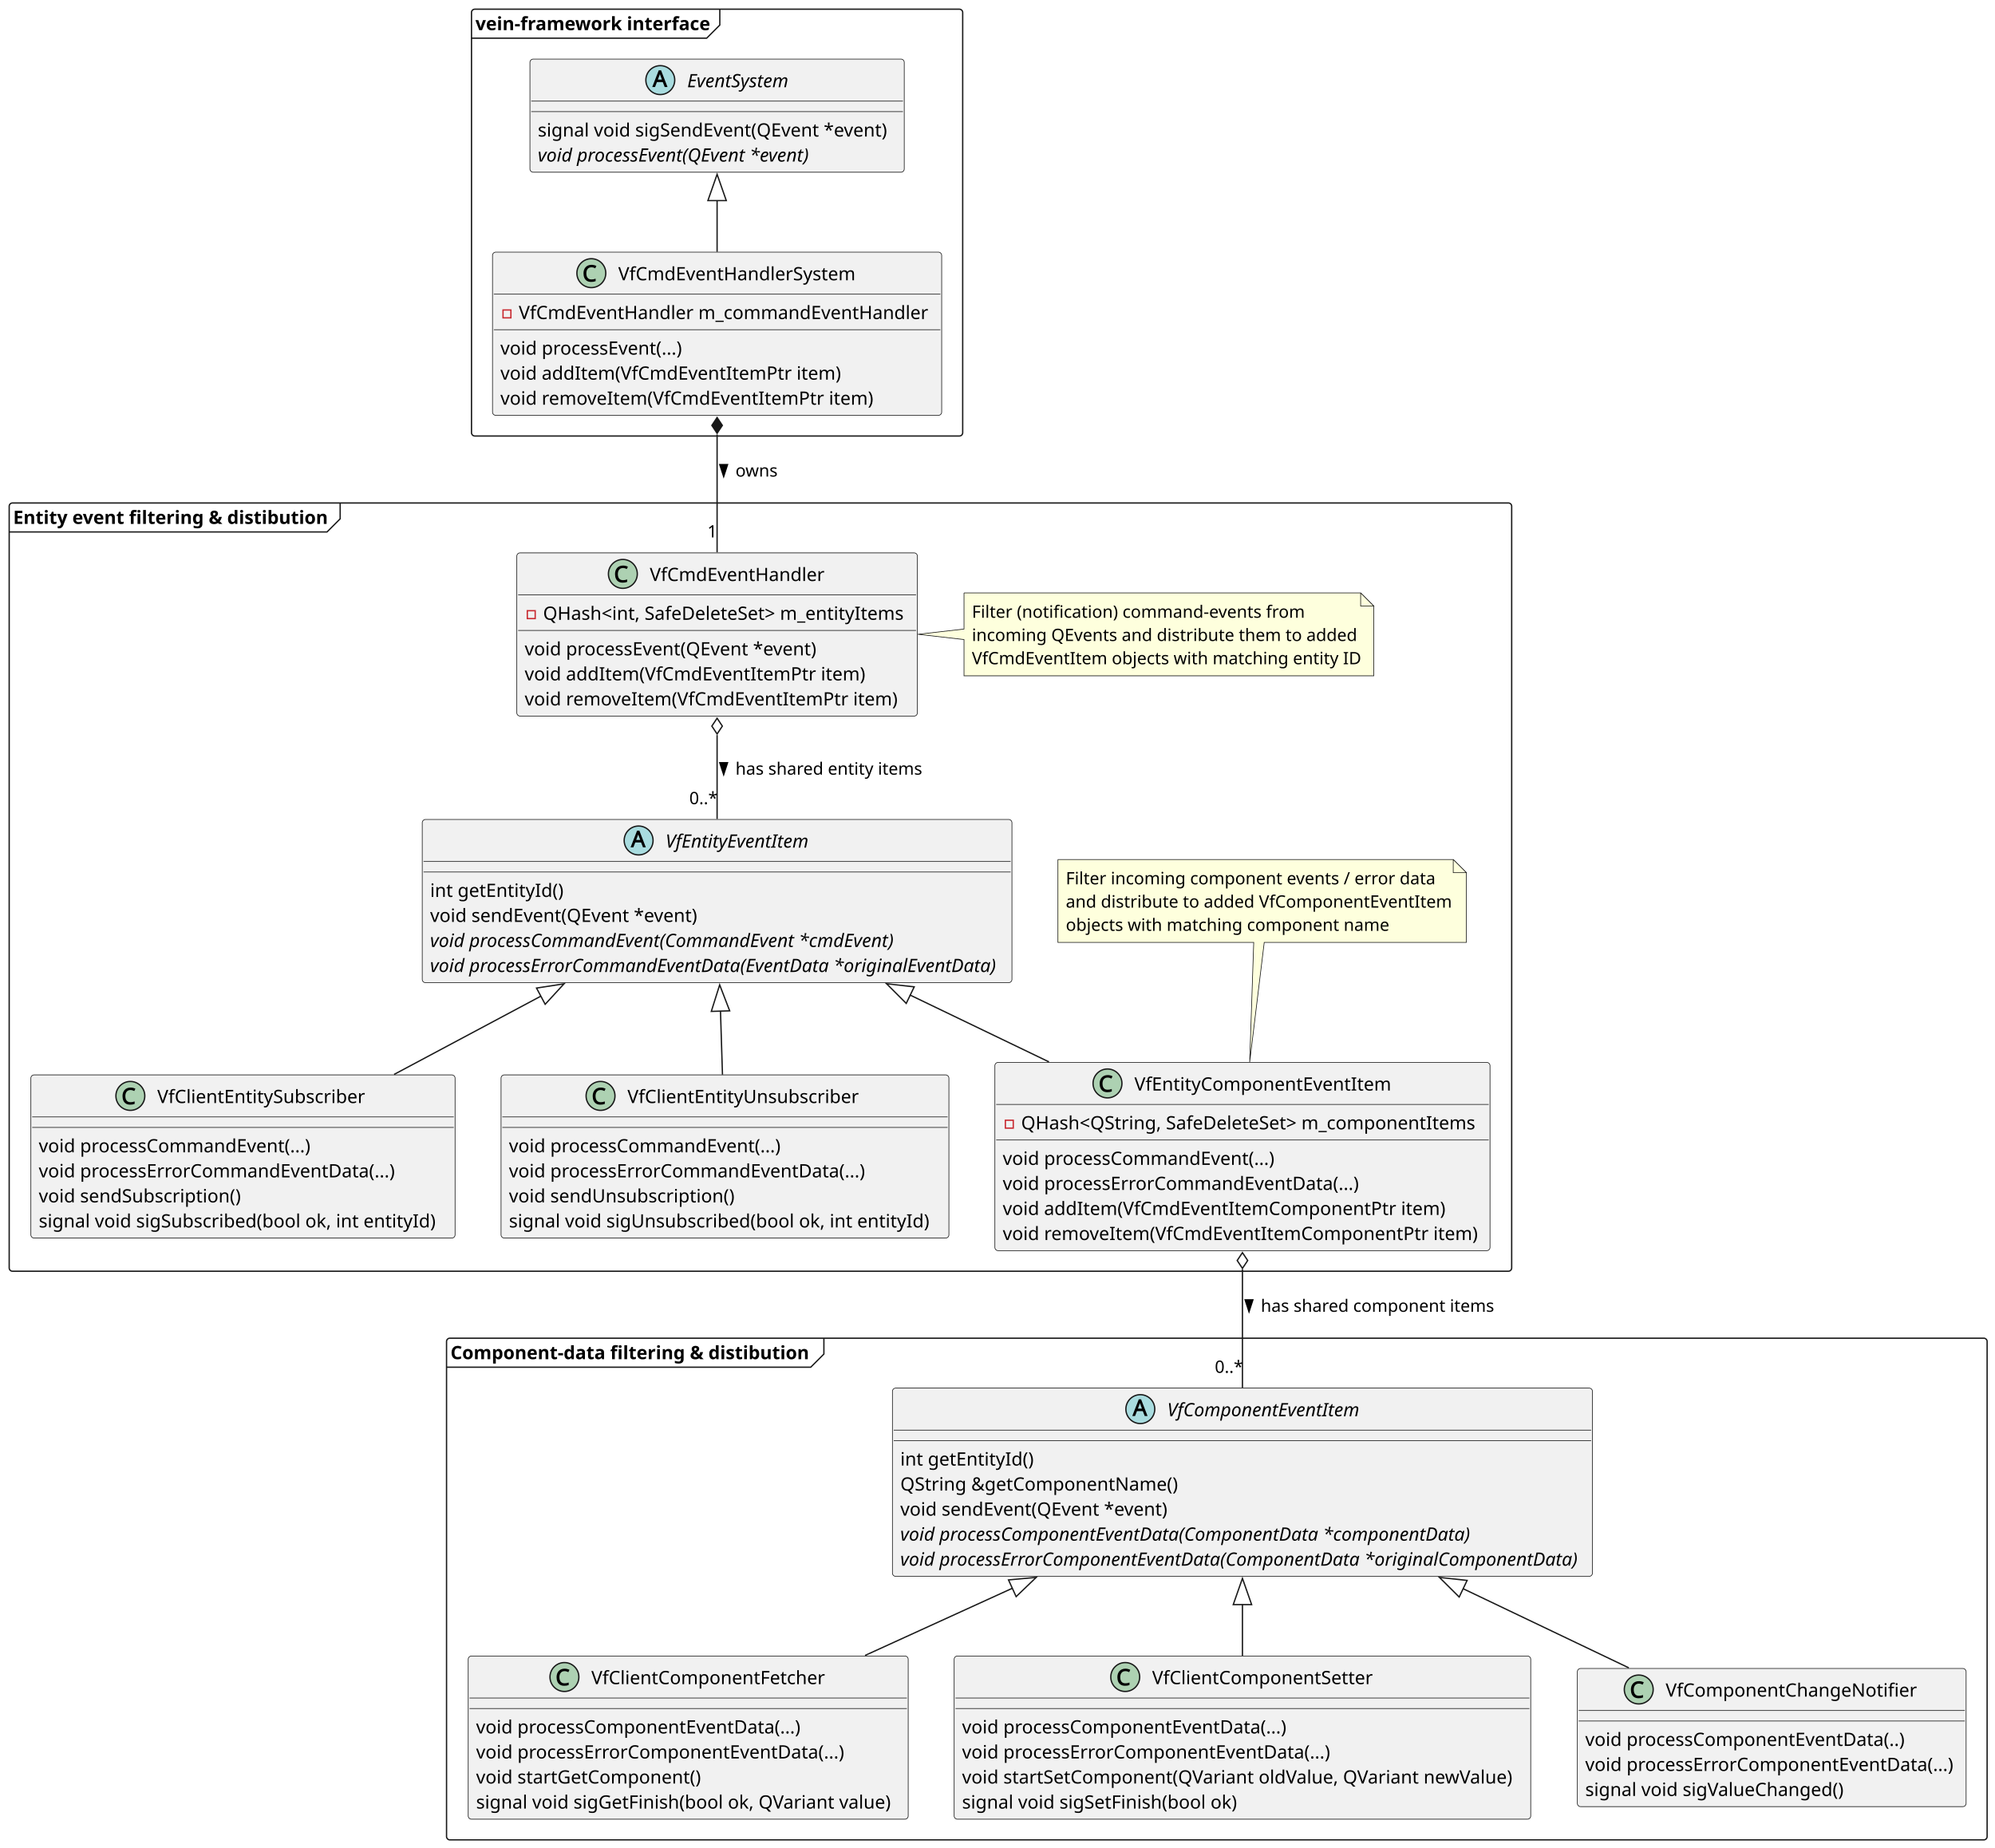
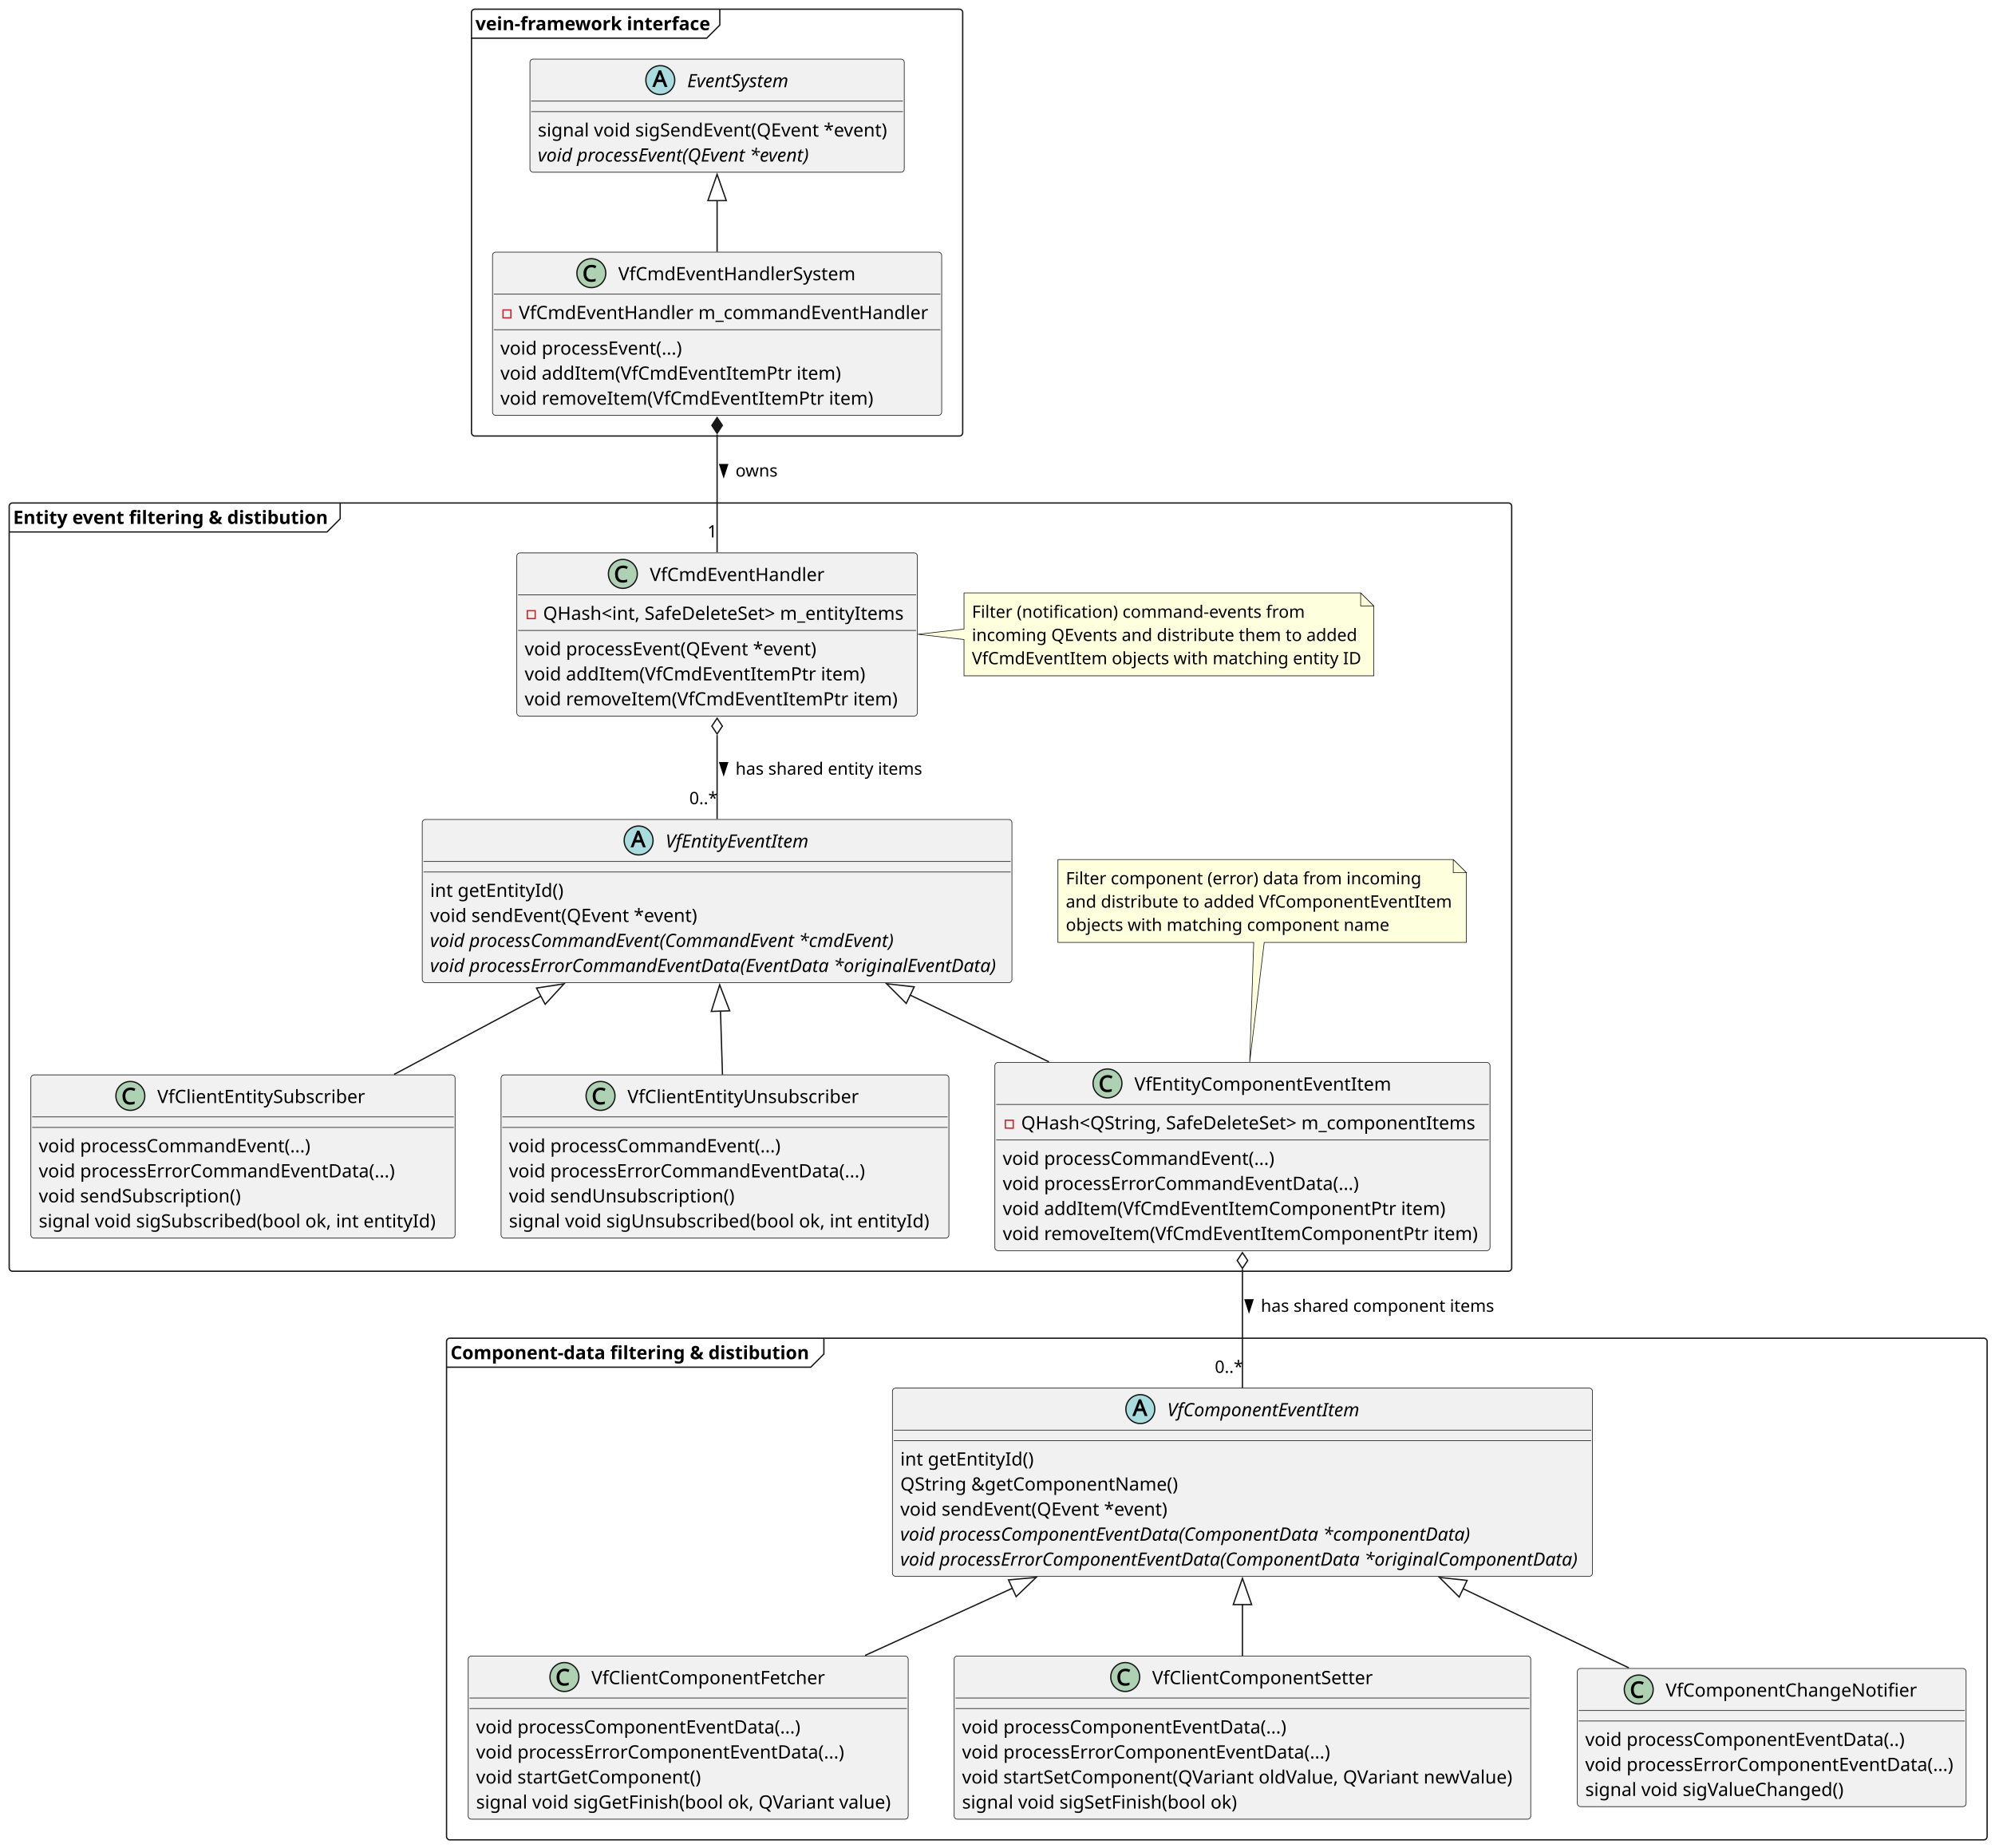
<svg xmlns="http://www.w3.org/2000/svg" contentStyleType="text/css" height="1407px" preserveAspectRatio="none" style="width:1519px;height:1407px;background:#FFFFFF;" version="1.1" viewBox="0 0 1519 1407" width="1519px" zoomAndPan="magnify">
  <defs />
  <g>
    <g id="cluster_vein-framework interface">
      <rect fill="none" height="325" rx="2.5" ry="2.5" style="stroke:#181818;stroke-width:1.0;" width="374" x="359" y="7" />
      <path d="M548.062,7 L548.062,19.068 L538.062,29.068 L359,29.068 " fill="none" style="stroke:#181818;stroke-width:1.0;" />
      <text fill="#000000" font-family="sans-serif" font-size="14" font-weight="bold" lengthAdjust="spacing" textLength="179.062" x="362" y="22.966">vein-framework interface</text>
    </g>
    <g id="cluster_Entity event filtering &amp; distibution">
      <rect fill="none" height="585" rx="2.5" ry="2.5" style="stroke:#181818;stroke-width:1.0;" width="1144" x="7" y="383" />
      <path d="M259,383 L259,395.068 L249,405.068 L7,405.068 " fill="none" style="stroke:#181818;stroke-width:1.0;" />
      <text fill="#000000" font-family="sans-serif" font-size="14" font-weight="bold" lengthAdjust="spacing" textLength="242" x="10" y="398.966">Entity event filtering &amp; distibution</text>
    </g>
    <g id="cluster_Component-data filtering &amp; distibution">
      <rect fill="none" height="382" rx="2.5" ry="2.5" style="stroke:#181818;stroke-width:1.0;" width="1173" x="340" y="1019" />
      <path d="M627.312,1019 L627.312,1031.068 L617.312,1041.068 L340,1041.068 " fill="none" style="stroke:#181818;stroke-width:1.0;" />
      <text fill="#000000" font-family="sans-serif" font-size="14" font-weight="bold" lengthAdjust="spacing" textLength="277.312" x="343" y="1034.966">Component-data filtering &amp; distibution</text>
    </g>
    <g id="elem_EventSystem">
      <rect codeLine="3" fill="#F1F1F1" height="86.136" id="EventSystem" rx="2.5" ry="2.5" style="stroke:#181818;stroke-width:0.5;" width="285" x="403.5" y="45" />
      <ellipse cx="502.75" cy="61" fill="#A9DCDF" rx="11" ry="11" style="stroke:#181818;stroke-width:1.0;" />
      <path d="M506.094,66.25 L504.625,62.5 L500.188,62.5 L498.75,66.25 L496.625,66.25 L501.578,53.531 L503.328,53.531 L508.25,66.25 L506.094,66.25 Z M502.75,57.297 Q502.703,57.141 502.578,56.781 Q502.453,56.422 502.344,56.047 Q502.234,55.656 502.438,55.594 Q502.594,55.781 502.5,56.141 Q502.406,56.484 502.312,56.781 Q502.219,57.062 502.141,57.297 L500.906,60.609 L503.984,60.609 L502.75,57.297 Z " fill="#000000" />
      <text fill="#000000" font-family="sans-serif" font-size="14" font-style="italic" lengthAdjust="spacing" textLength="78" x="523.25" y="66.432">EventSystem</text>
      <line style="stroke:#181818;stroke-width:0.5;" x1="404.5" x2="687.5" y1="77" y2="77" />
      <line style="stroke:#181818;stroke-width:0.5;" x1="404.5" x2="687.5" y1="85" y2="85" />
      <text fill="#000000" font-family="sans-serif" font-size="14" lengthAdjust="spacing" textLength="273" x="409.5" y="103.966">signal void sigSendEvent(QEvent *event)</text>
      <text fill="#000000" font-family="sans-serif" font-size="14" font-style="italic" lengthAdjust="spacing" textLength="210" x="409.5" y="123.034">void processEvent(QEvent *event)</text>
    </g>
    <g id="elem_VfCmdEventHandlerSystem">
      <rect codeLine="8" fill="#F1F1F1" height="124.272" id="VfCmdEventHandlerSystem" rx="2.5" ry="2.5" style="stroke:#181818;stroke-width:0.5;" width="342" x="375" y="192" />
      <ellipse cx="450.25" cy="208" fill="#ADD1B2" rx="11" ry="11" style="stroke:#181818;stroke-width:1.0;" />
      <path d="M450.359,203.531 Q449.438,203.531 448.703,203.844 Q447.984,204.156 447.484,204.75 Q446.984,205.328 446.703,206.203 Q446.438,207.078 446.438,208.172 Q446.438,209.609 446.875,210.656 Q447.328,211.703 448.172,212.25 Q449.031,212.797 450.344,212.797 Q451.125,212.797 451.812,212.672 Q452.516,212.531 453.516,212.219 L453.516,214.094 Q452.656,214.422 451.891,214.547 Q451.141,214.672 450.125,214.672 Q448.203,214.672 446.891,213.875 Q445.594,213.062 444.938,211.594 Q444.281,210.109 444.281,208.141 Q444.281,206.719 444.672,205.547 Q445.078,204.359 445.859,203.484 Q446.641,202.609 447.781,202.141 Q448.922,201.656 450.391,201.656 Q451.344,201.656 452.234,201.859 Q453.141,202.047 454.078,202.516 L453.25,204.297 Q452.469,203.922 451.812,203.734 Q451.156,203.531 450.359,203.531 Z " fill="#000000" />
      <text fill="#000000" font-family="sans-serif" font-size="14" lengthAdjust="spacing" textLength="183" x="470.75" y="213.432">VfCmdEventHandlerSystem</text>
      <line style="stroke:#181818;stroke-width:0.5;" x1="376" x2="716" y1="224" y2="224" />
      <rect fill="none" height="6" style="stroke:#C82930;stroke-width:1.0;" width="6" x="383" y="236.034" />
      <text fill="#000000" font-family="sans-serif" font-size="14" lengthAdjust="spacing" textLength="316" x="395" y="242.966">VfCmdEventHandler m_commandEventHandler</text>
      <line style="stroke:#181818;stroke-width:0.5;" x1="376" x2="716" y1="251.068" y2="251.068" />
      <text fill="#000000" font-family="sans-serif" font-size="14" lengthAdjust="spacing" textLength="141" x="381" y="270.034">void processEvent(...)</text>
      <text fill="#000000" font-family="sans-serif" font-size="14" lengthAdjust="spacing" textLength="262" x="381" y="289.102">void addItem(VfCmdEventItemPtr item)</text>
      <text fill="#000000" font-family="sans-serif" font-size="14" lengthAdjust="spacing" textLength="286" x="381" y="308.17">void removeItem(VfCmdEventItemPtr item)</text>
    </g>
    <g id="elem_VfCmdEventHandler">
      <rect codeLine="18" fill="#F1F1F1" height="124.272" id="VfCmdEventHandler" rx="2.5" ry="2.5" style="stroke:#181818;stroke-width:0.5;" width="305" x="393.5" y="421" />
      <ellipse cx="474.25" cy="437" fill="#ADD1B2" rx="11" ry="11" style="stroke:#181818;stroke-width:1.0;" />
      <path d="M474.359,432.531 Q473.438,432.531 472.703,432.844 Q471.984,433.156 471.484,433.75 Q470.984,434.328 470.703,435.203 Q470.438,436.078 470.438,437.172 Q470.438,438.609 470.875,439.656 Q471.328,440.703 472.172,441.25 Q473.031,441.797 474.344,441.797 Q475.125,441.797 475.812,441.672 Q476.516,441.531 477.516,441.219 L477.516,443.094 Q476.656,443.422 475.891,443.547 Q475.141,443.672 474.125,443.672 Q472.203,443.672 470.891,442.875 Q469.594,442.062 468.938,440.594 Q468.281,439.109 468.281,437.141 Q468.281,435.719 468.672,434.547 Q469.078,433.359 469.859,432.484 Q470.641,431.609 471.781,431.141 Q472.922,430.656 474.391,430.656 Q475.344,430.656 476.234,430.859 Q477.141,431.047 478.078,431.516 L477.25,433.297 Q476.469,432.922 475.812,432.734 Q475.156,432.531 474.359,432.531 Z " fill="#000000" />
      <text fill="#000000" font-family="sans-serif" font-size="14" lengthAdjust="spacing" textLength="135" x="494.75" y="442.432">VfCmdEventHandler</text>
      <line style="stroke:#181818;stroke-width:0.5;" x1="394.5" x2="697.5" y1="453" y2="453" />
      <rect fill="none" height="6" style="stroke:#C82930;stroke-width:1.0;" width="6" x="401.5" y="465.034" />
      <text fill="#000000" font-family="sans-serif" font-size="14" lengthAdjust="spacing" textLength="279" x="413.5" y="471.966">QHash&lt;int, SafeDeleteSet&gt; m_entityItems</text>
      <line style="stroke:#181818;stroke-width:0.5;" x1="394.5" x2="697.5" y1="480.068" y2="480.068" />
      <text fill="#000000" font-family="sans-serif" font-size="14" lengthAdjust="spacing" textLength="226" x="399.5" y="499.034">void processEvent(QEvent *event)</text>
      <text fill="#000000" font-family="sans-serif" font-size="14" lengthAdjust="spacing" textLength="262" x="399.5" y="518.102">void addItem(VfCmdEventItemPtr item)</text>
      <text fill="#000000" font-family="sans-serif" font-size="14" lengthAdjust="spacing" textLength="286" x="399.5" y="537.17">void removeItem(VfCmdEventItemPtr item)</text>
    </g>
    <g id="elem_GMN7">
      <path d="M734,451.5 L734,479 L698.85,483 L734,487 L734,514.618 A0,0 0 0 0 734,514.618 L1046,514.618 A0,0 0 0 0 1046,514.618 L1046,461.5 L1036,451.5 L734,451.5 A0,0 0 0 0 734,451.5 " fill="#FEFFDD" style="stroke:#181818;stroke-width:0.5;" />
      <path d="M1036,451.5 L1036,461.5 L1046,461.5 L1036,451.5 " fill="#FEFFDD" style="stroke:#181818;stroke-width:0.5;" />
      <text fill="#000000" font-family="sans-serif" font-size="13" lengthAdjust="spacing" textLength="249" x="740" y="470.397">Filter (notification) command-events from</text>
      <text fill="#000000" font-family="sans-serif" font-size="13" lengthAdjust="spacing" textLength="288" x="740" y="488.103">incoming QEvents and distribute them to added</text>
      <text fill="#000000" font-family="sans-serif" font-size="13" lengthAdjust="spacing" textLength="291" x="740" y="505.809">VfCmdEventItem objects with matching entity ID</text>
    </g>
    <g id="elem_VfEntityEventItem">
      <rect codeLine="26" fill="#F1F1F1" height="124.272" id="VfEntityEventItem" rx="2.5" ry="2.5" style="stroke:#181818;stroke-width:0.5;" width="449" x="321.5" y="624" />
      <ellipse cx="486.25" cy="640" fill="#A9DCDF" rx="11" ry="11" style="stroke:#181818;stroke-width:1.0;" />
      <path d="M489.594,645.25 L488.125,641.5 L483.688,641.5 L482.25,645.25 L480.125,645.25 L485.078,632.531 L486.828,632.531 L491.75,645.25 L489.594,645.25 Z M486.25,636.297 Q486.203,636.141 486.078,635.781 Q485.953,635.422 485.844,635.047 Q485.734,634.656 485.938,634.594 Q486.094,634.781 486,635.141 Q485.906,635.484 485.812,635.781 Q485.719,636.062 485.641,636.297 L484.406,639.609 L487.484,639.609 L486.25,636.297 Z " fill="#000000" />
      <text fill="#000000" font-family="sans-serif" font-size="14" font-style="italic" lengthAdjust="spacing" textLength="111" x="506.75" y="645.432">VfEntityEventItem</text>
      <line style="stroke:#181818;stroke-width:0.5;" x1="322.5" x2="769.5" y1="656" y2="656" />
      <line style="stroke:#181818;stroke-width:0.5;" x1="322.5" x2="769.5" y1="664" y2="664" />
      <text fill="#000000" font-family="sans-serif" font-size="14" lengthAdjust="spacing" textLength="104" x="327.5" y="682.966">int getEntityId()</text>
      <text fill="#000000" font-family="sans-serif" font-size="14" lengthAdjust="spacing" textLength="207" x="327.5" y="702.034">void sendEvent(QEvent *event)</text>
      <text fill="#000000" font-family="sans-serif" font-size="14" font-style="italic" lengthAdjust="spacing" textLength="354" x="327.5" y="721.102">void processCommandEvent(CommandEvent *cmdEvent)</text>
      <text fill="#000000" font-family="sans-serif" font-size="14" font-style="italic" lengthAdjust="spacing" textLength="437" x="327.5" y="740.17">void processErrorCommandEventData(EventData *originalEventData)</text>
    </g>
    <g id="elem_VfClientEntitySubscriber">
      <rect codeLine="33" fill="#F1F1F1" height="124.272" id="VfClientEntitySubscriber" rx="2.5" ry="2.5" style="stroke:#181818;stroke-width:0.5;" width="323" x="23.5" y="818.5" />
      <ellipse cx="99.25" cy="834.5" fill="#ADD1B2" rx="11" ry="11" style="stroke:#181818;stroke-width:1.0;" />
      <path d="M99.359,830.031 Q98.438,830.031 97.703,830.344 Q96.984,830.656 96.484,831.25 Q95.984,831.828 95.703,832.703 Q95.438,833.578 95.438,834.672 Q95.438,836.109 95.875,837.156 Q96.328,838.203 97.172,838.75 Q98.031,839.297 99.344,839.297 Q100.125,839.297 100.812,839.172 Q101.516,839.031 102.516,838.719 L102.516,840.594 Q101.656,840.922 100.891,841.047 Q100.141,841.172 99.125,841.172 Q97.203,841.172 95.891,840.375 Q94.594,839.562 93.938,838.094 Q93.281,836.609 93.281,834.641 Q93.281,833.219 93.672,832.047 Q94.078,830.859 94.859,829.984 Q95.641,829.109 96.781,828.641 Q97.922,828.156 99.391,828.156 Q100.344,828.156 101.234,828.359 Q102.141,828.547 103.078,829.016 L102.25,830.797 Q101.469,830.422 100.812,830.234 Q100.156,830.031 99.359,830.031 Z " fill="#000000" />
      <text fill="#000000" font-family="sans-serif" font-size="14" lengthAdjust="spacing" textLength="163" x="119.75" y="839.932">VfClientEntitySubscriber</text>
      <line style="stroke:#181818;stroke-width:0.5;" x1="24.5" x2="345.5" y1="850.5" y2="850.5" />
      <line style="stroke:#181818;stroke-width:0.5;" x1="24.5" x2="345.5" y1="858.5" y2="858.5" />
      <text fill="#000000" font-family="sans-serif" font-size="14" lengthAdjust="spacing" textLength="210" x="29.5" y="877.466">void processCommandEvent(...)</text>
      <text fill="#000000" font-family="sans-serif" font-size="14" lengthAdjust="spacing" textLength="275" x="29.5" y="896.534">void processErrorCommandEventData(...)</text>
      <text fill="#000000" font-family="sans-serif" font-size="14" lengthAdjust="spacing" textLength="158" x="29.5" y="915.602">void sendSubscription()</text>
      <text fill="#000000" font-family="sans-serif" font-size="14" lengthAdjust="spacing" textLength="311" x="29.5" y="934.67">signal void sigSubscribed(bool ok, int entityId)</text>
    </g>
    <g id="elem_VfClientEntityUnsubscriber">
      <rect codeLine="40" fill="#F1F1F1" height="124.272" id="VfClientEntityUnsubscriber" rx="2.5" ry="2.5" style="stroke:#181818;stroke-width:0.5;" width="341" x="381.5" y="818.5" />
      <ellipse cx="457.25" cy="834.5" fill="#ADD1B2" rx="11" ry="11" style="stroke:#181818;stroke-width:1.0;" />
      <path d="M457.359,830.031 Q456.438,830.031 455.703,830.344 Q454.984,830.656 454.484,831.25 Q453.984,831.828 453.703,832.703 Q453.438,833.578 453.438,834.672 Q453.438,836.109 453.875,837.156 Q454.328,838.203 455.172,838.75 Q456.031,839.297 457.344,839.297 Q458.125,839.297 458.812,839.172 Q459.516,839.031 460.516,838.719 L460.516,840.594 Q459.656,840.922 458.891,841.047 Q458.141,841.172 457.125,841.172 Q455.203,841.172 453.891,840.375 Q452.594,839.562 451.938,838.094 Q451.281,836.609 451.281,834.641 Q451.281,833.219 451.672,832.047 Q452.078,830.859 452.859,829.984 Q453.641,829.109 454.781,828.641 Q455.922,828.156 457.391,828.156 Q458.344,828.156 459.234,828.359 Q460.141,828.547 461.078,829.016 L460.25,830.797 Q459.469,830.422 458.812,830.234 Q458.156,830.031 457.359,830.031 Z " fill="#000000" />
      <text fill="#000000" font-family="sans-serif" font-size="14" lengthAdjust="spacing" textLength="181" x="477.75" y="839.932">VfClientEntityUnsubscriber</text>
      <line style="stroke:#181818;stroke-width:0.5;" x1="382.5" x2="721.5" y1="850.5" y2="850.5" />
      <line style="stroke:#181818;stroke-width:0.5;" x1="382.5" x2="721.5" y1="858.5" y2="858.5" />
      <text fill="#000000" font-family="sans-serif" font-size="14" lengthAdjust="spacing" textLength="210" x="387.5" y="877.466">void processCommandEvent(...)</text>
      <text fill="#000000" font-family="sans-serif" font-size="14" lengthAdjust="spacing" textLength="275" x="387.5" y="896.534">void processErrorCommandEventData(...)</text>
      <text fill="#000000" font-family="sans-serif" font-size="14" lengthAdjust="spacing" textLength="176" x="387.5" y="915.602">void sendUnsubscription()</text>
      <text fill="#000000" font-family="sans-serif" font-size="14" lengthAdjust="spacing" textLength="329" x="387.5" y="934.67">signal void sigUnsubscribed(bool ok, int entityId)</text>
    </g>
    <g id="elem_VfEntityComponentEventItem">
      <rect codeLine="47" fill="#F1F1F1" height="143.34" id="VfEntityComponentEventItem" rx="2.5" ry="2.5" style="stroke:#181818;stroke-width:0.5;" width="377" x="757.5" y="809" />
      <ellipse cx="843.25" cy="825" fill="#ADD1B2" rx="11" ry="11" style="stroke:#181818;stroke-width:1.0;" />
      <path d="M843.359,820.531 Q842.438,820.531 841.703,820.844 Q840.984,821.156 840.484,821.75 Q839.984,822.328 839.703,823.203 Q839.438,824.078 839.438,825.172 Q839.438,826.609 839.875,827.656 Q840.328,828.703 841.172,829.25 Q842.031,829.797 843.344,829.797 Q844.125,829.797 844.812,829.672 Q845.516,829.531 846.516,829.219 L846.516,831.094 Q845.656,831.422 844.891,831.547 Q844.141,831.672 843.125,831.672 Q841.203,831.672 839.891,830.875 Q838.594,830.062 837.938,828.594 Q837.281,827.109 837.281,825.141 Q837.281,823.719 837.672,822.547 Q838.078,821.359 838.859,820.484 Q839.641,819.609 840.781,819.141 Q841.922,818.656 843.391,818.656 Q844.344,818.656 845.234,818.859 Q846.141,819.047 847.078,819.516 L846.25,821.297 Q845.469,820.922 844.812,820.734 Q844.156,820.531 843.359,820.531 Z " fill="#000000" />
      <text fill="#000000" font-family="sans-serif" font-size="14" lengthAdjust="spacing" textLength="197" x="863.75" y="830.432">VfEntityComponentEventItem</text>
      <line style="stroke:#181818;stroke-width:0.5;" x1="758.5" x2="1133.5" y1="841" y2="841" />
      <rect fill="none" height="6" style="stroke:#C82930;stroke-width:1.0;" width="6" x="765.5" y="853.034" />
      <text fill="#000000" font-family="sans-serif" font-size="14" lengthAdjust="spacing" textLength="351" x="777.5" y="859.966">QHash&lt;QString, SafeDeleteSet&gt; m_componentItems</text>
      <line style="stroke:#181818;stroke-width:0.5;" x1="758.5" x2="1133.5" y1="868.068" y2="868.068" />
      <text fill="#000000" font-family="sans-serif" font-size="14" lengthAdjust="spacing" textLength="210" x="763.5" y="887.034">void processCommandEvent(...)</text>
      <text fill="#000000" font-family="sans-serif" font-size="14" lengthAdjust="spacing" textLength="275" x="763.5" y="906.102">void processErrorCommandEventData(...)</text>
      <text fill="#000000" font-family="sans-serif" font-size="14" lengthAdjust="spacing" textLength="340" x="763.5" y="925.17">void addItem(VfCmdEventItemComponentPtr item)</text>
      <text fill="#000000" font-family="sans-serif" font-size="14" lengthAdjust="spacing" textLength="364" x="763.5" y="944.238">void removeItem(VfCmdEventItemComponentPtr item)</text>
    </g>
    <g id="elem_GMN14">
      <path d="M805.5,654.5 L805.5,717.618 A0,0 0 0 0 805.5,717.618 L954.59,717.618 L951.52,808.7 L962.59,717.618 L1116.5,717.618 A0,0 0 0 0 1116.5,717.618 L1116.5,664.5 L1106.5,654.5 L805.5,654.5 A0,0 0 0 0 805.5,654.5 " fill="#FEFFDD" style="stroke:#181818;stroke-width:0.5;" />
      <path d="M1106.5,654.5 L1106.5,664.5 L1116.5,664.5 L1106.5,654.5 " fill="#FEFFDD" style="stroke:#181818;stroke-width:0.5;" />
-       <text fill="#000000" font-family="sans-serif" font-size="13" lengthAdjust="spacing" textLength="276" x="811.5" y="673.397">Filter incoming component events / error data</text>
+       <text fill="#000000" font-family="sans-serif" font-size="13" lengthAdjust="spacing" textLength="265" x="811.5" y="673.397">Filter component (error) data from incoming</text>
      <text fill="#000000" font-family="sans-serif" font-size="13" lengthAdjust="spacing" textLength="290" x="811.5" y="691.103">and distribute to added VfComponentEventItem</text>
      <text fill="#000000" font-family="sans-serif" font-size="13" lengthAdjust="spacing" textLength="242" x="811.5" y="708.809">objects with matching component name</text>
    </g>
    <g id="elem_VfComponentEventItem">
      <rect codeLine="61" fill="#F1F1F1" height="143.34" id="VfComponentEventItem" rx="2.5" ry="2.5" style="stroke:#181818;stroke-width:0.5;" width="533" x="679.5" y="1057" />
      <ellipse cx="868.25" cy="1073" fill="#A9DCDF" rx="11" ry="11" style="stroke:#181818;stroke-width:1.0;" />
      <path d="M871.594,1078.25 L870.125,1074.5 L865.688,1074.5 L864.25,1078.25 L862.125,1078.25 L867.078,1065.531 L868.828,1065.531 L873.75,1078.25 L871.594,1078.25 Z M868.25,1069.297 Q868.203,1069.141 868.078,1068.781 Q867.953,1068.422 867.844,1068.047 Q867.734,1067.656 867.938,1067.594 Q868.094,1067.781 868,1068.141 Q867.906,1068.484 867.812,1068.781 Q867.719,1069.062 867.641,1069.297 L866.406,1072.609 L869.484,1072.609 L868.25,1069.297 Z " fill="#000000" />
      <text fill="#000000" font-family="sans-serif" font-size="14" font-style="italic" lengthAdjust="spacing" textLength="147" x="888.75" y="1078.432">VfComponentEventItem</text>
      <line style="stroke:#181818;stroke-width:0.5;" x1="680.5" x2="1211.5" y1="1089" y2="1089" />
      <line style="stroke:#181818;stroke-width:0.5;" x1="680.5" x2="1211.5" y1="1097" y2="1097" />
      <text fill="#000000" font-family="sans-serif" font-size="14" lengthAdjust="spacing" textLength="104" x="685.5" y="1115.966">int getEntityId()</text>
      <text fill="#000000" font-family="sans-serif" font-size="14" lengthAdjust="spacing" textLength="214" x="685.5" y="1135.034">QString &amp;getComponentName()</text>
      <text fill="#000000" font-family="sans-serif" font-size="14" lengthAdjust="spacing" textLength="207" x="685.5" y="1154.102">void sendEvent(QEvent *event)</text>
      <text fill="#000000" font-family="sans-serif" font-size="14" font-style="italic" lengthAdjust="spacing" textLength="436" x="685.5" y="1173.17">void processComponentEventData(ComponentData *componentData)</text>
      <text fill="#000000" font-family="sans-serif" font-size="14" font-style="italic" lengthAdjust="spacing" textLength="521" x="685.5" y="1192.238">void processErrorComponentEventData(ComponentData *originalComponentData)</text>
    </g>
    <g id="elem_VfClientComponentFetcher">
      <rect codeLine="69" fill="#F1F1F1" height="124.272" id="VfClientComponentFetcher" rx="2.5" ry="2.5" style="stroke:#181818;stroke-width:0.5;" width="335" x="356.5" y="1261" />
      <ellipse cx="429.75" cy="1277" fill="#ADD1B2" rx="11" ry="11" style="stroke:#181818;stroke-width:1.0;" />
      <path d="M429.859,1272.531 Q428.938,1272.531 428.203,1272.844 Q427.484,1273.156 426.984,1273.75 Q426.484,1274.328 426.203,1275.203 Q425.938,1276.078 425.938,1277.172 Q425.938,1278.609 426.375,1279.656 Q426.828,1280.703 427.672,1281.25 Q428.531,1281.797 429.844,1281.797 Q430.625,1281.797 431.312,1281.672 Q432.016,1281.531 433.016,1281.219 L433.016,1283.094 Q432.156,1283.422 431.391,1283.547 Q430.641,1283.672 429.625,1283.672 Q427.703,1283.672 426.391,1282.875 Q425.094,1282.062 424.438,1280.594 Q423.781,1279.109 423.781,1277.141 Q423.781,1275.719 424.172,1274.547 Q424.578,1273.359 425.359,1272.484 Q426.141,1271.609 427.281,1271.141 Q428.422,1270.656 429.891,1270.656 Q430.844,1270.656 431.734,1270.859 Q432.641,1271.047 433.578,1271.516 L432.75,1273.297 Q431.969,1272.922 431.312,1272.734 Q430.656,1272.531 429.859,1272.531 Z " fill="#000000" />
      <text fill="#000000" font-family="sans-serif" font-size="14" lengthAdjust="spacing" textLength="180" x="450.25" y="1282.432">VfClientComponentFetcher</text>
      <line style="stroke:#181818;stroke-width:0.5;" x1="357.5" x2="690.5" y1="1293" y2="1293" />
      <line style="stroke:#181818;stroke-width:0.5;" x1="357.5" x2="690.5" y1="1301" y2="1301" />
      <text fill="#000000" font-family="sans-serif" font-size="14" lengthAdjust="spacing" textLength="250" x="362.5" y="1319.966">void processComponentEventData(...)</text>
      <text fill="#000000" font-family="sans-serif" font-size="14" lengthAdjust="spacing" textLength="284" x="362.5" y="1339.034">void processErrorComponentEventData(...)</text>
      <text fill="#000000" font-family="sans-serif" font-size="14" lengthAdjust="spacing" textLength="172" x="362.5" y="1358.102">void startGetComponent()</text>
      <text fill="#000000" font-family="sans-serif" font-size="14" lengthAdjust="spacing" textLength="323" x="362.5" y="1377.17">signal void sigGetFinish(bool ok, QVariant value)</text>
    </g>
    <g id="elem_VfClientComponentSetter">
      <rect codeLine="76" fill="#F1F1F1" height="124.272" id="VfClientComponentSetter" rx="2.5" ry="2.5" style="stroke:#181818;stroke-width:0.5;" width="439" x="726.5" y="1261" />
      <ellipse cx="856.75" cy="1277" fill="#ADD1B2" rx="11" ry="11" style="stroke:#181818;stroke-width:1.0;" />
      <path d="M856.859,1272.531 Q855.938,1272.531 855.203,1272.844 Q854.484,1273.156 853.984,1273.75 Q853.484,1274.328 853.203,1275.203 Q852.938,1276.078 852.938,1277.172 Q852.938,1278.609 853.375,1279.656 Q853.828,1280.703 854.672,1281.25 Q855.531,1281.797 856.844,1281.797 Q857.625,1281.797 858.312,1281.672 Q859.016,1281.531 860.016,1281.219 L860.016,1283.094 Q859.156,1283.422 858.391,1283.547 Q857.641,1283.672 856.625,1283.672 Q854.703,1283.672 853.391,1282.875 Q852.094,1282.062 851.438,1280.594 Q850.781,1279.109 850.781,1277.141 Q850.781,1275.719 851.172,1274.547 Q851.578,1273.359 852.359,1272.484 Q853.141,1271.609 854.281,1271.141 Q855.422,1270.656 856.891,1270.656 Q857.844,1270.656 858.734,1270.859 Q859.641,1271.047 860.578,1271.516 L859.75,1273.297 Q858.969,1272.922 858.312,1272.734 Q857.656,1272.531 856.859,1272.531 Z " fill="#000000" />
      <text fill="#000000" font-family="sans-serif" font-size="14" lengthAdjust="spacing" textLength="170" x="877.25" y="1282.432">VfClientComponentSetter</text>
      <line style="stroke:#181818;stroke-width:0.5;" x1="727.5" x2="1164.5" y1="1293" y2="1293" />
      <line style="stroke:#181818;stroke-width:0.5;" x1="727.5" x2="1164.5" y1="1301" y2="1301" />
      <text fill="#000000" font-family="sans-serif" font-size="14" lengthAdjust="spacing" textLength="250" x="732.5" y="1319.966">void processComponentEventData(...)</text>
      <text fill="#000000" font-family="sans-serif" font-size="14" lengthAdjust="spacing" textLength="284" x="732.5" y="1339.034">void processErrorComponentEventData(...)</text>
      <text fill="#000000" font-family="sans-serif" font-size="14" lengthAdjust="spacing" textLength="427" x="732.5" y="1358.102">void startSetComponent(QVariant oldValue, QVariant newValue)</text>
      <text fill="#000000" font-family="sans-serif" font-size="14" lengthAdjust="spacing" textLength="214" x="732.5" y="1377.17">signal void sigSetFinish(bool ok)</text>
    </g>
    <g id="elem_VfComponentChangeNotifier">
      <rect codeLine="83" fill="#F1F1F1" height="105.204" id="VfComponentChangeNotifier" rx="2.5" ry="2.5" style="stroke:#181818;stroke-width:0.5;" width="296" x="1201" y="1270.5" />
      <ellipse cx="1247.75" cy="1286.5" fill="#ADD1B2" rx="11" ry="11" style="stroke:#181818;stroke-width:1.0;" />
      <path d="M1247.859,1282.031 Q1246.938,1282.031 1246.203,1282.344 Q1245.484,1282.656 1244.984,1283.25 Q1244.484,1283.828 1244.203,1284.703 Q1243.938,1285.578 1243.938,1286.672 Q1243.938,1288.109 1244.375,1289.156 Q1244.828,1290.203 1245.672,1290.75 Q1246.531,1291.297 1247.844,1291.297 Q1248.625,1291.297 1249.312,1291.172 Q1250.016,1291.031 1251.016,1290.719 L1251.016,1292.594 Q1250.156,1292.922 1249.391,1293.047 Q1248.641,1293.172 1247.625,1293.172 Q1245.703,1293.172 1244.391,1292.375 Q1243.094,1291.562 1242.438,1290.094 Q1241.781,1288.609 1241.781,1286.641 Q1241.781,1285.219 1242.172,1284.047 Q1242.578,1282.859 1243.359,1281.984 Q1244.141,1281.109 1245.281,1280.641 Q1246.422,1280.156 1247.891,1280.156 Q1248.844,1280.156 1249.734,1280.359 Q1250.641,1280.547 1251.578,1281.016 L1250.75,1282.797 Q1249.969,1282.422 1249.312,1282.234 Q1248.656,1282.031 1247.859,1282.031 Z " fill="#000000" />
      <text fill="#000000" font-family="sans-serif" font-size="14" lengthAdjust="spacing" textLength="194" x="1268.25" y="1291.932">VfComponentChangeNotifier</text>
      <line style="stroke:#181818;stroke-width:0.5;" x1="1202" x2="1496" y1="1302.5" y2="1302.5" />
      <line style="stroke:#181818;stroke-width:0.5;" x1="1202" x2="1496" y1="1310.5" y2="1310.5" />
      <text fill="#000000" font-family="sans-serif" font-size="14" lengthAdjust="spacing" textLength="246" x="1207" y="1329.466">void processComponentEventData(..)</text>
      <text fill="#000000" font-family="sans-serif" font-size="14" lengthAdjust="spacing" textLength="284" x="1207" y="1348.534">void processErrorComponentEventData(...)</text>
      <text fill="#000000" font-family="sans-serif" font-size="14" lengthAdjust="spacing" textLength="203" x="1207" y="1367.602">signal void sigValueChanged()</text>
    </g>
    <g id="link_EventSystem_VfCmdEventHandlerSystem">
      <path codeLine="90" d="M546,152.68 C546,165.52 546,178.99 546,191.74 " fill="none" id="EventSystem-backto-VfCmdEventHandlerSystem" style="stroke:#181818;stroke-width:1.0;" />
      <polygon fill="none" points="539,152.75,546,132.75,553,152.75,539,152.75" style="stroke:#181818;stroke-width:1.0;" />
    </g>
    <g id="link_VfCmdEventHandlerSystem_VfCmdEventHandler">
      <path codeLine="92" d="M546,330.84 C546,359.99 546,392.88 546,420.52 " fill="none" id="VfCmdEventHandlerSystem-backto-VfCmdEventHandler" style="stroke:#181818;stroke-width:1.0;" />
      <polygon fill="#181818" points="546,317.94,542,323.94,546,329.94,550,323.94,546,317.94" style="stroke:#181818;stroke-width:1.0;" />
      <polygon fill="#000000" points="551,362.853,553.939,353.808,548.061,353.808,551,362.853" style="stroke:#000000;stroke-width:1.0;" />
      <text fill="#000000" font-family="sans-serif" font-size="13" lengthAdjust="spacing" textLength="32" x="560" y="362.897">owns</text>
      <text fill="#000000" font-family="sans-serif" font-size="13" lengthAdjust="spacing" textLength="7" x="538.595" y="409.235">1</text>
    </g>
    <g id="link_VfCmdEventHandler_VfEntityEventItem">
      <path codeLine="93" d="M546,559.71 C546,580.81 546,603.47 546,623.63 " fill="none" id="VfCmdEventHandler-backto-VfEntityEventItem" style="stroke:#181818;stroke-width:1.0;" />
      <polygon fill="none" points="546,546.91,542,552.91,546,558.91,550,552.91,546,546.91" style="stroke:#181818;stroke-width:1.0;" />
      <polygon fill="#000000" points="551,589.853,553.939,580.808,548.061,580.808,551,589.853" style="stroke:#000000;stroke-width:1.0;" />
      <text fill="#000000" font-family="sans-serif" font-size="13" lengthAdjust="spacing" textLength="139" x="560" y="589.897">has shared entity items</text>
      <text fill="#000000" font-family="sans-serif" font-size="13" lengthAdjust="spacing" textLength="20" x="524.844" y="612.358">0..*</text>
    </g>
    <g id="link_VfEntityEventItem_VfClientEntitySubscriber">
      <path codeLine="95" d="M411.86,758.53 C375.11,778.12 335.62,799.18 300.05,818.15 " fill="none" id="VfEntityEventItem-backto-VfClientEntitySubscriber" style="stroke:#181818;stroke-width:1.0;" />
      <polygon fill="none" points="408.51,752.38,429.45,749.15,415.1,764.74,408.51,752.38" style="stroke:#181818;stroke-width:1.0;" />
    </g>
    <g id="link_VfEntityEventItem_VfClientEntityUnsubscriber">
      <path codeLine="96" d="M548.58,769.77 C549.09,786.07 549.61,802.89 550.09,818.32 " fill="none" id="VfEntityEventItem-backto-VfClientEntityUnsubscriber" style="stroke:#181818;stroke-width:1.0;" />
      <polygon fill="none" points="541.59,770.16,547.96,749.95,555.58,769.72,541.59,770.16" style="stroke:#181818;stroke-width:1.0;" />
    </g>
    <g id="link_VfEntityEventItem_VfEntityComponentEventItem">
      <path codeLine="98" d="M692.6,757.55 C727.18,774.19 764.05,791.94 798.66,808.59 " fill="none" id="VfEntityEventItem-backto-VfEntityComponentEventItem" style="stroke:#181818;stroke-width:1.0;" />
      <polygon fill="none" points="690.01,764.07,675.03,749.09,696.08,751.46,690.01,764.07" style="stroke:#181818;stroke-width:1.0;" />
    </g>
    <g id="link_VfEntityComponentEventItem_VfComponentEventItem">
      <path codeLine="99" d="M946,966.48 C946,995.92 946,1028.58 946,1056.75 " fill="none" id="VfEntityComponentEventItem-backto-VfComponentEventItem" style="stroke:#181818;stroke-width:1.0;" />
      <polygon fill="none" points="946,953.84,942,959.84,946,965.84,950,959.84,946,953.84" style="stroke:#181818;stroke-width:1.0;" />
      <polygon fill="#000000" points="951,998.853,953.939,989.808,948.061,989.808,951,998.853" style="stroke:#000000;stroke-width:1.0;" />
      <text fill="#000000" font-family="sans-serif" font-size="13" lengthAdjust="spacing" textLength="174" x="960" y="998.897">has shared component items</text>
      <text fill="#000000" font-family="sans-serif" font-size="13" lengthAdjust="spacing" textLength="20" x="924.969" y="1045.39">0..*</text>
    </g>
    <g id="link_VfComponentEventItem_VfClientComponentFetcher">
      <path codeLine="101" d="M770.92,1209.36 C733.42,1226.47 694.36,1244.29 658.67,1260.57 " fill="none" id="VfComponentEventItem-backto-VfClientComponentFetcher" style="stroke:#181818;stroke-width:1.0;" />
      <polygon fill="none" points="767.88,1203.06,788.98,1201.12,773.69,1215.79,767.88,1203.06" style="stroke:#181818;stroke-width:1.0;" />
    </g>
    <g id="link_VfComponentEventItem_VfClientComponentSetter">
      <path codeLine="102" d="M946,1221.69 C946,1234.96 946,1248.33 946,1260.8 " fill="none" id="VfComponentEventItem-backto-VfClientComponentSetter" style="stroke:#181818;stroke-width:1.0;" />
      <polygon fill="none" points="939,1221.87,946,1201.87,953,1221.87,939,1221.87" style="stroke:#181818;stroke-width:1.0;" />
    </g>
    <g id="link_VfComponentEventItem_VfComponentChangeNotifier">
      <path codeLine="103" d="M1113.76,1209.63 C1156.49,1230.04 1201.3,1251.45 1240.21,1270.03 " fill="none" id="VfComponentEventItem-backto-VfComponentChangeNotifier" style="stroke:#181818;stroke-width:1.0;" />
      <polygon fill="none" points="1111.03,1216.09,1096,1201.15,1117.06,1203.45,1111.03,1216.09" style="stroke:#181818;stroke-width:1.0;" />
    </g>
  </g>
</svg>
